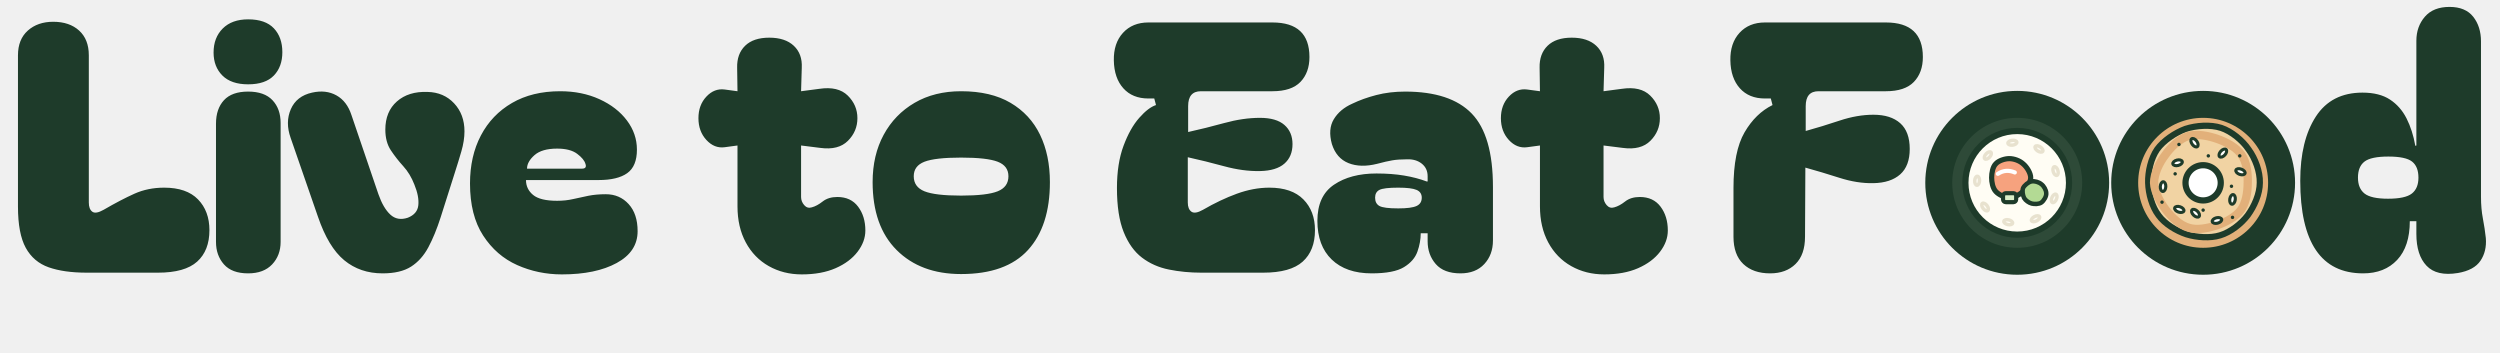
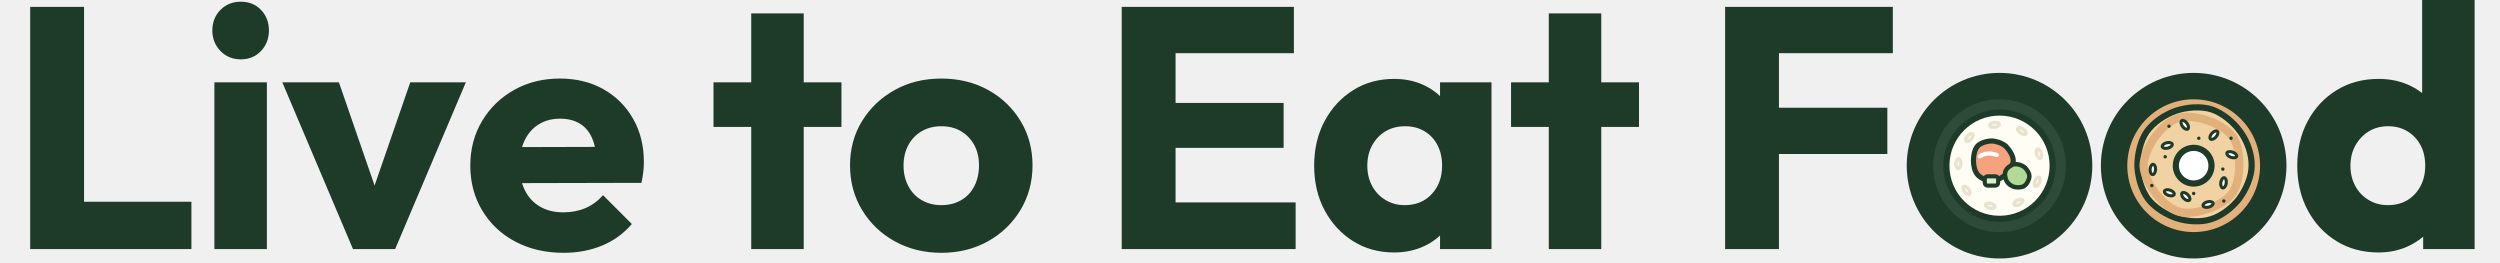
- <svg xmlns="http://www.w3.org/2000/svg" viewBox="-2.0 -2.0 723.4 102.0" role="img" aria-label="Live to Eat Food, the o’s in Food drawn as a sushi roll and a bagel">
-   <circle cx="581.7" cy="50.9" r="22.7" fill="#2E4A38" stroke="#1E3B2A" stroke-width="0.0" />
-   <circle cx="581.7" cy="50.9" r="15.0" fill="#FFFDF4" stroke="#1E3B2A" stroke-width="1.8" />
-   <ellipse cx="592.4" cy="55.4" rx="1.3" ry="0.7" fill="none" stroke="#E8E2CF" stroke-width="1.0" transform="rotate(113 592.4 55.4)" />
-   <ellipse cx="587.0" cy="61.3" rx="1.3" ry="0.7" fill="none" stroke="#E8E2CF" stroke-width="1.0" transform="rotate(153 587.0 61.3)" />
-   <ellipse cx="579.1" cy="62.3" rx="1.3" ry="0.7" fill="none" stroke="#E8E2CF" stroke-width="1.0" transform="rotate(193 579.1 62.3)" />
-   <ellipse cx="572.4" cy="57.9" rx="1.3" ry="0.7" fill="none" stroke="#E8E2CF" stroke-width="1.0" transform="rotate(233 572.4 57.9)" />
-   <ellipse cx="570.1" cy="50.3" rx="1.3" ry="0.7" fill="none" stroke="#E8E2CF" stroke-width="1.0" transform="rotate(273 570.1 50.3)" />
-   <ellipse cx="573.2" cy="43.0" rx="1.3" ry="0.7" fill="none" stroke="#E8E2CF" stroke-width="1.0" transform="rotate(313 573.2 43.0)" />
-   <ellipse cx="580.3" cy="39.3" rx="1.3" ry="0.7" fill="none" stroke="#E8E2CF" stroke-width="1.0" transform="rotate(353 580.3 39.3)" />
-   <ellipse cx="588.0" cy="41.1" rx="1.3" ry="0.7" fill="none" stroke="#E8E2CF" stroke-width="1.0" transform="rotate(393 588.0 41.1)" />
-   <ellipse cx="592.8" cy="47.5" rx="1.3" ry="0.7" fill="none" stroke="#E8E2CF" stroke-width="1.0" transform="rotate(433 592.8 47.5)" />
-   <path d="M585.6 49.4 C585.6 50.7 584.5 52.4 583.4 53.4 C582.4 54.3 580.8 55.2 579.4 55.2 C578.1 55.2 576.3 54.3 575.5 53.4 C574.6 52.4 574.3 50.7 574.3 49.4 C574.3 48.1 574.6 46.3 575.5 45.4 C576.3 44.5 578.1 43.9 579.4 43.9 C580.8 43.9 582.4 44.5 583.4 45.4 C584.5 46.3 585.6 48.1 585.6 49.4Z" fill="#F6A27E" stroke="#1E3B2A" stroke-width="1.5" stroke-linejoin="round" />
-   <path d="M576.1 48.3 q2.3 -1.5 4.9 -0.4" fill="none" stroke="#FFFFFF" stroke-width="1.2" stroke-linecap="round" />
-   <path d="M590.1 53.9 C590.2 54.8 589.4 56.1 588.7 56.6 C588.0 57.1 586.7 57.1 585.9 56.9 C585.1 56.7 584.1 56.0 583.7 55.3 C583.3 54.5 583.1 53.2 583.4 52.4 C583.8 51.6 584.9 50.7 585.8 50.5 C586.7 50.3 588.0 50.7 588.7 51.3 C589.4 51.8 590.1 53.0 590.1 53.9Z" fill="#B3DA94" stroke="#1E3B2A" stroke-width="1.3" stroke-linejoin="round" />
-   <rect x="577.6" y="53.9" width="3.8" height="2.6" rx="0.8" fill="#DCEFC8" stroke="#1E3B2A" stroke-width="1.2" />
-   <circle cx="581.7" cy="50.9" r="22.7" fill="none" stroke="#1E3B2A" stroke-width="7.8" />
-   <circle cx="635.5" cy="50.9" r="22.7" fill="#E2B07A" stroke="#1E3B2A" stroke-width="0.0" />
-   <path d="M651.9 50.9 C651.9 54.1 650.3 57.7 648.4 60.3 C646.5 62.8 643.4 65.2 640.4 66.1 C637.5 67.0 633.6 66.7 630.7 65.8 C627.7 64.8 624.4 62.8 622.6 60.3 C620.7 57.8 619.7 54.1 619.6 50.9 C619.5 47.7 620.4 43.8 622.2 41.2 C624.0 38.7 627.4 36.4 630.4 35.3 C633.5 34.3 637.6 34.0 640.7 35.0 C643.7 36.0 646.9 38.6 648.7 41.3 C650.6 43.9 652.0 47.7 651.9 50.9Z" fill="#F1D3A3" stroke="#1E3B2A" stroke-width="1.8" stroke-linejoin="round" />
-   <path d="M648.4 50.9 C648.4 53.6 647.9 56.8 646.4 58.8 C644.9 60.8 642.0 62.3 639.5 63.2 C637.0 64.0 633.7 64.7 631.3 63.9 C628.8 63.2 626.4 60.9 624.7 58.7 C623.1 56.6 621.4 53.5 621.3 50.9 C621.3 48.3 622.8 45.1 624.5 42.9 C626.1 40.6 628.6 38.2 631.1 37.4 C633.6 36.6 637.1 37.3 639.6 38.2 C642.2 39.1 645.2 40.7 646.6 42.8 C648.1 44.9 648.5 48.2 648.4 50.9Z" fill="none" stroke="#E2B07A" stroke-width="2.4" stroke-linejoin="round" />
-   <circle cx="635.5" cy="50.9" r="5.1" fill="#FFFFFF" stroke="#1E3B2A" stroke-width="1.8" />
-   <ellipse cx="628.6" cy="58.6" rx="1.4" ry="0.8" fill="#FFFFFF" stroke="#1E3B2A" stroke-width="0.9" transform="rotate(19 628.6 58.6)" />
-   <ellipse cx="623.9" cy="52.0" rx="1.4" ry="0.8" fill="#FFFFFF" stroke="#1E3B2A" stroke-width="0.9" transform="rotate(93 623.9 52.0)" />
-   <ellipse cx="628.1" cy="45.1" rx="1.4" ry="0.8" fill="#FFFFFF" stroke="#1E3B2A" stroke-width="0.9" transform="rotate(166 628.1 45.1)" />
-   <ellipse cx="633.0" cy="39.3" rx="1.4" ry="0.8" fill="#FFFFFF" stroke="#1E3B2A" stroke-width="0.9" transform="rotate(234 633.0 39.3)" />
-   <ellipse cx="641.2" cy="42.3" rx="1.4" ry="0.8" fill="#FFFFFF" stroke="#1E3B2A" stroke-width="0.9" transform="rotate(312 641.2 42.3)" />
-   <ellipse cx="646.3" cy="47.7" rx="1.4" ry="0.8" fill="#FFFFFF" stroke="#1E3B2A" stroke-width="0.9" transform="rotate(380 646.3 47.7)" />
-   <ellipse cx="644.0" cy="55.7" rx="1.4" ry="0.8" fill="#FFFFFF" stroke="#1E3B2A" stroke-width="0.9" transform="rotate(458 644.0 55.7)" />
-   <ellipse cx="639.5" cy="61.8" rx="1.4" ry="0.8" fill="#FFFFFF" stroke="#1E3B2A" stroke-width="0.9" transform="rotate(526 639.5 61.8)" />
-   <ellipse cx="633.3" cy="59.7" rx="1.4" ry="0.8" fill="#FFFFFF" stroke="#1E3B2A" stroke-width="0.9" transform="rotate(584 633.3 59.7)" />
-   <circle cx="623.6" cy="56.5" r="0.5" fill="#1E3B2A" />
-   <circle cx="627.4" cy="48.3" r="0.5" fill="#1E3B2A" />
-   <circle cx="628.5" cy="39.8" r="0.5" fill="#1E3B2A" />
-   <circle cx="637.0" cy="43.1" r="0.5" fill="#1E3B2A" />
-   <circle cx="646.1" cy="43.1" r="0.5" fill="#1E3B2A" />
-   <circle cx="643.7" cy="51.9" r="0.5" fill="#1E3B2A" />
-   <circle cx="644.0" cy="60.9" r="0.5" fill="#1E3B2A" />
-   <circle cx="635.5" cy="58.8" r="0.5" fill="#1E3B2A" />
-   <circle cx="635.5" cy="50.9" r="22.7" fill="none" stroke="#1E3B2A" stroke-width="7.8" />
-   <path fill="#1E3B2A" d="M3.2 14Q3.2 9.4 6.05 6.85Q8.9 4.3 13.4 4.3Q18.1 4.3 20.9 6.85Q23.7 9.4 23.7 14V56.6Q23.7 58.5 24.7 59.25Q25.7 60 28.0 58.7Q33.0 55.8 36.9 54.05Q40.8 52.3 45.5 52.3Q52.0 52.3 55.3 55.7Q58.6 59.1 58.6 64.6Q58.6 70.5 55.05 73.7Q51.5 76.9 43.7 76.9H23.1Q16.5 76.9 12.1 75.35Q7.7 73.8 5.45 69.7Q3.2 65.6 3.2 57.8ZM59.8 13.2Q59.8 8.9 62.45 6.25Q65.1 3.6 69.8 3.6Q74.8 3.6 77.25 6.2Q79.7 8.8 79.7 13.1Q79.7 17.3 77.25 19.85Q74.8 22.4 69.8 22.4Q64.9 22.4 62.35 19.85Q59.8 17.3 59.8 13.2ZM69.8 77.1Q65.1 77.1 62.8 74.5Q60.5 71.9 60.5 68.0V33.8Q60.5 29.5 62.8 27Q65.1 24.5 69.8 24.5Q74.5 24.5 76.85 27Q79.2 29.5 79.2 33.6V68.0Q79.2 71.9 76.75 74.5Q74.3 77.1 69.8 77.1ZM108.7 77.1Q102.2 77.1 97.6 73.3Q93.0 69.5 90.0 60.7L82.1 37.9Q80.5 33.4 82.15 29.6Q83.8 25.8 88.3 24.8Q92.3 23.9 95.35 25.6Q98.4 27.3 99.7 31.3L107.5 54.2Q108.9 58.2 110.95 60.1Q113.0 62 116.0 61Q118.8 59.9 119.05 57.35Q119.3 54.8 117.9 51.4Q116.7 48.3 114.7 46.1Q112.7 43.9 111.1 41.5Q109.5 39.1 109.5 35.5Q109.5 30.3 112.85 27.35Q116.2 24.4 121.7 24.6Q126.4 24.7 129.4 27.9Q132.4 31.1 132.4 36Q132.4 38.7 131.5 41.8Q130.6 44.9 129.5 48.3L125.5 60.9Q123.9 65.9 121.95 69.55Q120.0 73.2 116.95 75.15Q113.9 77.1 108.7 77.1ZM134.0 51.1Q134.0 43.2 137.15 37.2Q140.3 31.2 146.15 27.8Q152.0 24.4 160.1 24.4Q166.4 24.4 171.45 26.7Q176.5 29 179.4 32.85Q182.3 36.7 182.3 41.3Q182.3 46.1 179.5 48.1Q176.7 50.1 171.2 50.1H150.2Q150.2 52.7 152.25 54.4Q154.3 56.1 159.2 56.1Q161.7 56.1 163.85 55.6Q166.0 55.1 168.25 54.65Q170.5 54.2 173.3 54.2Q177.3 54.2 179.9 57.05Q182.5 59.9 182.5 64.9Q182.5 70.8 176.45 74.1Q170.4 77.4 160.6 77.4Q153.7 77.4 147.65 74.7Q141.6 72.0 137.8 66.15Q134.0 60.3 134.0 51.1ZM166.4 46.8Q167.9 46.8 167.4 45.4Q167.0 44 165.0 42.5Q163.0 41 159.2 41Q154.8 41 152.65 42.9Q150.5 44.8 150.5 46.8ZM230.0 77.4Q224.7 77.4 220.45 75.0Q216.2 72.6 213.8 68.15Q211.4 63.7 211.4 57.7V40.1L207.7 40.6Q204.7 41 202.4 38.5Q200.1 36 200.1 32.2Q200.1 28.4 202.4 25.95Q204.7 23.5 207.7 23.9L211.4 24.4L211.3 17.6Q211.2 13.6 213.6 11.25Q216 8.9 220.6 8.9Q225.2 8.9 227.7 11.25Q230.2 13.6 230.0 17.6L229.8 24.4L235.1 23.7Q240.5 22.9 243.3 25.65Q246.1 28.4 246.1 32.2Q246.1 36 243.35 38.75Q240.6 41.5 235.4 40.8L229.8 40.1V55Q229.8 56.3 230.7 57.35Q231.6 58.4 232.9 58Q234.4 57.6 236.05 56.3Q237.7 55 240.3 55Q244.2 55 246.3 57.8Q248.4 60.6 248.4 64.7Q248.4 67.9 246.15 70.85Q243.9 73.8 239.8 75.6Q235.7 77.4 230.0 77.4ZM276.1 77.3Q264.4 77.3 257.45 70.35Q250.5 63.4 250.5 50.7Q250.5 42.9 253.7 37Q256.9 31.1 262.65 27.75Q268.4 24.4 276.1 24.4Q284.7 24.4 290.4 27.75Q296.1 31.1 298.95 37Q301.8 42.9 301.8 50.7Q301.8 63.4 295.45 70.35Q289.1 77.3 276.1 77.3ZM262.4 49Q262.4 52.1 265.5 53.35Q268.6 54.6 276.1 54.6Q283.6 54.6 286.7 53.35Q289.8 52.1 289.8 49Q289.8 46 286.7 44.8Q283.6 43.6 276.1 43.6Q268.6 43.6 265.5 44.8Q262.4 46 262.4 49ZM345.6 76.9Q340.7 76.9 336.25 76.0Q331.8 75.1 328.45 72.55Q325.1 70.0 323.15 65.15Q321.2 60.3 321.2 52.4Q321.2 45.3 323.1 40.2Q325.0 35.1 327.65 32.1Q330.3 29.1 332.5 28.4L332.0 26.5H330.3Q325.7 26.5 323.05 23.55Q320.4 20.6 320.3 15.5Q320.2 10.5 322.95 7.5Q325.7 4.5 330.3 4.5H366.2Q376.9 4.5 376.9 14.5Q376.9 19 374.3 21.7Q371.7 24.4 366.2 24.4H345.5Q341.8 24.4 341.8 28.7V36.2Q346.8 35.1 352.25 33.6Q357.7 32.1 362.6 32.1Q367.3 32.1 369.65 34.15Q372.0 36.2 372.0 39.7Q372.0 43.3 369.65 45.35Q367.3 47.4 362.6 47.5Q357.7 47.6 352.2 46.1Q346.7 44.6 341.7 43.5V56.6Q341.7 58.5 342.75 59.25Q343.8 60 346.1 58.7Q351.1 55.8 355.9 54.05Q360.7 52.3 365.3 52.3Q371.8 52.3 375.15 55.7Q378.5 59.1 378.5 64.6Q378.5 70.5 374.95 73.7Q371.4 76.9 363.5 76.9ZM394.9 77.1Q387.5 77.1 383.35 73.1Q379.2 69.1 379.2 61.9Q379.2 54.7 384.0 51.45Q388.8 48.2 396.3 48.2Q400.7 48.2 404.3 48.8Q407.9 49.4 410.8 50.5H411.1V49Q411.1 46.7 409.4 45.35Q407.7 44 405.1 44.1Q402.6 44.1 400.85 44.4Q399.1 44.7 396.5 45.4Q391.7 46.6 388.2 45.2Q384.7 43.8 383.4 39.7Q382.2 35.4 383.95 32.5Q385.7 29.6 389.3 28Q392.4 26.5 396.25 25.5Q400.1 24.5 404.6 24.5Q417.7 24.5 423.85 30.85Q430.0 37.2 430.0 52.1V67.6Q430.0 71.7 427.5 74.4Q425.0 77.1 420.6 77.1Q415.8 77.1 413.45 74.4Q411.1 71.7 411.1 67.8V65.5H409.1Q409.1 68.1 408.15 70.8Q407.2 73.5 404.25 75.3Q401.3 77.1 394.9 77.1ZM395.9 55.2Q395.9 56.9 397.15 57.6Q398.4 58.3 402.6 58.3Q406.4 58.3 407.9 57.6Q409.4 56.9 409.4 55.2Q409.4 53.6 407.9 52.95Q406.4 52.3 402.6 52.3Q398.4 52.3 397.15 52.95Q395.9 53.6 395.9 55.2ZM462.2 77.4Q456.9 77.4 452.65 75.0Q448.4 72.6 446.0 68.15Q443.6 63.7 443.6 57.7V40.1L439.9 40.6Q436.9 41 434.6 38.5Q432.3 36 432.3 32.2Q432.3 28.4 434.6 25.95Q436.9 23.5 439.9 23.9L443.6 24.4L443.5 17.6Q443.4 13.6 445.8 11.25Q448.2 8.9 452.8 8.9Q457.4 8.9 459.9 11.25Q462.4 13.6 462.2 17.6L462.0 24.4L467.3 23.7Q472.7 22.9 475.5 25.65Q478.3 28.4 478.3 32.2Q478.3 36 475.55 38.75Q472.8 41.5 467.6 40.8L462.0 40.1V55Q462.0 56.3 462.9 57.35Q463.8 58.4 465.1 58Q466.6 57.6 468.25 56.3Q469.9 55 472.5 55Q476.4 55 478.5 57.8Q480.6 60.6 480.6 64.7Q480.6 67.9 478.35 70.85Q476.1 73.8 472.0 75.6Q467.9 77.4 462.2 77.4ZM510.2 77.1Q505.3 77.1 502.45 74.4Q499.6 71.7 499.6 66.5V52.4Q499.6 41.8 502.8 36.3Q506.0 30.8 510.9 28.4L510.4 26.5H508.7Q504.1 26.5 501.45 23.55Q498.8 20.6 498.7 15.5Q498.6 10.5 501.35 7.5Q504.1 4.5 508.7 4.5H543.7Q554.4 4.5 554.4 14.5Q554.4 19 551.8 21.7Q549.2 24.4 543.7 24.4H524.2Q520.5 24.4 520.5 28.7V35.9Q525.2 34.6 530.3 32.9Q535.4 31.2 540.1 31.2Q545.1 31.2 547.85 33.65Q550.6 36.1 550.6 41.1Q550.6 46 547.85 48.45Q545.1 50.9 540.1 51Q535.4 51.1 530.25 49.45Q525.1 47.8 520.4 46.5L520.3 66.5Q520.3 71.7 517.55 74.4Q514.8 77.1 510.2 77.1ZM681.8 77.1Q663.6 77.1 663.6 50.3Q663.6 38.7 668.1 31.75Q672.6 24.8 681.6 24.8Q686.5 24.8 689.55 26.8Q692.6 28.8 694.35 32.25Q696.1 35.7 696.9 40.2L697.2 40.1V9.8Q697.2 5.7 699.65 2.85Q702.1 -1.4210854715202004e-14 706.8 -1.4210854715202004e-14Q711.4 -1.4210854715202004e-14 713.65 2.85Q715.9 5.7 715.9 10V55Q715.9 58.4 716.45 61.25Q717 64.1 717.3 66.9Q717.6 70.7 715.75 73.45Q713.9 76.2 709.2 77.0Q703.1 78.0 700.15 74.9Q697.2 71.8 697.2 65.7V62H695.3Q695.3 69.3 691.65 73.2Q688 77.1 681.8 77.1ZM680.3 49.4Q680.3 52.5 682.2 54Q684.1 55.5 689 55.5Q694 55.5 695.9 54Q697.8 52.5 697.8 49.4Q697.8 46.2 695.95 44.75Q694.1 43.3 689.1 43.3Q684.1 43.3 682.2 44.75Q680.3 46.2 680.3 49.4Z" />
+ <svg xmlns="http://www.w3.org/2000/svg" viewBox="-2.0 -2.0 728.8 76.6" role="img" aria-label="Live to Eat Food, the o’s in Food drawn as a sushi roll and a bagel">
+   <circle cx="580.9" cy="46.3" r="23.2" fill="#2E4A38" stroke="#1E3B2A" stroke-width="0.0" />
+   <circle cx="580.9" cy="46.3" r="15.5" fill="#FFFDF4" stroke="#1E3B2A" stroke-width="1.8" />
+   <ellipse cx="591.9" cy="51.0" rx="1.4" ry="0.7" fill="none" stroke="#E8E2CF" stroke-width="1.0" transform="rotate(113 591.9 51.0)" />
+   <ellipse cx="586.4" cy="57.0" rx="1.4" ry="0.7" fill="none" stroke="#E8E2CF" stroke-width="1.0" transform="rotate(153 586.4 57.0)" />
+   <ellipse cx="578.2" cy="58.0" rx="1.4" ry="0.7" fill="none" stroke="#E8E2CF" stroke-width="1.0" transform="rotate(193 578.2 58.0)" />
+   <ellipse cx="571.3" cy="53.5" rx="1.4" ry="0.7" fill="none" stroke="#E8E2CF" stroke-width="1.0" transform="rotate(233 571.3 53.5)" />
+   <ellipse cx="568.9" cy="45.7" rx="1.4" ry="0.7" fill="none" stroke="#E8E2CF" stroke-width="1.0" transform="rotate(273 568.9 45.7)" />
+   <ellipse cx="572.1" cy="38.1" rx="1.4" ry="0.7" fill="none" stroke="#E8E2CF" stroke-width="1.0" transform="rotate(313 572.1 38.1)" />
+   <ellipse cx="579.4" cy="34.4" rx="1.4" ry="0.7" fill="none" stroke="#E8E2CF" stroke-width="1.0" transform="rotate(353 579.4 34.4)" />
+   <ellipse cx="587.4" cy="36.2" rx="1.4" ry="0.7" fill="none" stroke="#E8E2CF" stroke-width="1.0" transform="rotate(393 587.4 36.2)" />
+   <ellipse cx="592.4" cy="42.8" rx="1.4" ry="0.7" fill="none" stroke="#E8E2CF" stroke-width="1.0" transform="rotate(433 592.4 42.8)" />
+   <path d="M584.9 44.8 C584.9 46.1 583.7 47.9 582.7 48.9 C581.6 49.9 579.9 50.7 578.6 50.7 C577.2 50.7 575.3 49.9 574.5 48.9 C573.6 47.9 573.3 46.1 573.3 44.8 C573.3 43.4 573.6 41.6 574.5 40.6 C575.3 39.7 577.2 39.1 578.6 39.1 C579.9 39.1 581.6 39.7 582.7 40.6 C583.7 41.6 584.9 43.4 584.9 44.8Z" fill="#F6A27E" stroke="#1E3B2A" stroke-width="1.5" stroke-linejoin="round" />
+   <path d="M575.1 43.6 q2.3 -1.5 5.0 -0.4" fill="none" stroke="#FFFFFF" stroke-width="1.2" stroke-linecap="round" />
+   <path d="M589.6 49.4 C589.6 50.3 588.9 51.7 588.1 52.2 C587.4 52.7 586.1 52.7 585.2 52.5 C584.4 52.3 583.4 51.6 583.0 50.8 C582.5 50.0 582.3 48.6 582.7 47.8 C583.0 47.0 584.2 46.1 585.1 45.9 C586.0 45.7 587.4 46.1 588.1 46.7 C588.9 47.3 589.6 48.5 589.6 49.4Z" fill="#B3DA94" stroke="#1E3B2A" stroke-width="1.3" stroke-linejoin="round" />
+   <rect x="576.6" y="49.4" width="3.9" height="2.7" rx="0.8" fill="#DCEFC8" stroke="#1E3B2A" stroke-width="1.2" />
+   <circle cx="580.9" cy="46.3" r="23.2" fill="none" stroke="#1E3B2A" stroke-width="7.7" />
+   <circle cx="637.5" cy="46.3" r="23.2" fill="#E2B07A" stroke="#1E3B2A" stroke-width="0.0" />
+   <path d="M654.4 46.3 C654.4 49.6 652.7 53.3 650.8 55.9 C648.8 58.5 645.6 61.0 642.6 61.9 C639.5 62.9 635.6 62.6 632.5 61.6 C629.5 60.6 626.1 58.5 624.2 56.0 C622.3 53.4 621.2 49.6 621.1 46.3 C621.1 43.0 622.0 39.0 623.8 36.4 C625.7 33.7 629.1 31.4 632.3 30.3 C635.5 29.2 639.7 28.9 642.8 29.9 C646.0 31.0 649.2 33.7 651.1 36.4 C653.1 39.1 654.5 43.0 654.4 46.3Z" fill="#F1D3A3" stroke="#1E3B2A" stroke-width="1.8" stroke-linejoin="round" />
+   <path d="M650.8 46.3 C650.8 49.0 650.2 52.3 648.7 54.4 C647.2 56.5 644.2 58.0 641.6 58.9 C639.0 59.8 635.7 60.5 633.1 59.7 C630.6 58.9 628.1 56.6 626.4 54.4 C624.7 52.1 623.0 49.0 622.9 46.3 C622.9 43.6 624.5 40.4 626.1 38.1 C627.8 35.7 630.4 33.2 633.0 32.4 C635.6 31.6 639.1 32.3 641.8 33.2 C644.4 34.1 647.4 35.8 649.0 38.0 C650.5 40.2 650.8 43.6 650.8 46.3Z" fill="none" stroke="#E2B07A" stroke-width="2.4" stroke-linejoin="round" />
+   <circle cx="637.5" cy="46.3" r="5.2" fill="#FFFFFF" stroke="#1E3B2A" stroke-width="1.8" />
+   <ellipse cx="630.4" cy="54.2" rx="1.5" ry="0.8" fill="#FFFFFF" stroke="#1E3B2A" stroke-width="0.9" transform="rotate(19 630.4 54.2)" />
+   <ellipse cx="625.6" cy="47.4" rx="1.5" ry="0.8" fill="#FFFFFF" stroke="#1E3B2A" stroke-width="0.9" transform="rotate(93 625.6 47.4)" />
+   <ellipse cx="629.8" cy="40.4" rx="1.5" ry="0.8" fill="#FFFFFF" stroke="#1E3B2A" stroke-width="0.9" transform="rotate(166 629.8 40.4)" />
+   <ellipse cx="634.9" cy="34.4" rx="1.5" ry="0.8" fill="#FFFFFF" stroke="#1E3B2A" stroke-width="0.9" transform="rotate(234 634.9 34.4)" />
+   <ellipse cx="643.4" cy="37.4" rx="1.5" ry="0.8" fill="#FFFFFF" stroke="#1E3B2A" stroke-width="0.9" transform="rotate(312 643.4 37.4)" />
+   <ellipse cx="648.6" cy="43.1" rx="1.5" ry="0.8" fill="#FFFFFF" stroke="#1E3B2A" stroke-width="0.9" transform="rotate(380 648.6 43.1)" />
+   <ellipse cx="646.2" cy="51.3" rx="1.5" ry="0.8" fill="#FFFFFF" stroke="#1E3B2A" stroke-width="0.9" transform="rotate(458 646.2 51.3)" />
+   <ellipse cx="641.7" cy="57.6" rx="1.5" ry="0.8" fill="#FFFFFF" stroke="#1E3B2A" stroke-width="0.9" transform="rotate(526 641.7 57.6)" />
+   <ellipse cx="635.2" cy="55.3" rx="1.5" ry="0.8" fill="#FFFFFF" stroke="#1E3B2A" stroke-width="0.9" transform="rotate(584 635.2 55.3)" />
+   <circle cx="625.3" cy="52.1" r="0.5" fill="#1E3B2A" />
+   <circle cx="629.2" cy="43.7" r="0.5" fill="#1E3B2A" />
+   <circle cx="630.3" cy="34.8" r="0.5" fill="#1E3B2A" />
+   <circle cx="639.0" cy="38.3" r="0.5" fill="#1E3B2A" />
+   <circle cx="648.4" cy="38.3" r="0.5" fill="#1E3B2A" />
+   <circle cx="646.0" cy="47.3" r="0.5" fill="#1E3B2A" />
+   <circle cx="646.3" cy="56.6" r="0.5" fill="#1E3B2A" />
+   <circle cx="637.5" cy="54.4" r="0.5" fill="#1E3B2A" />
+   <circle cx="637.5" cy="46.3" r="23.2" fill="none" stroke="#1E3B2A" stroke-width="7.7" />
+   <path fill="#1E3B2A" d="M6.8 70.6V-1.4210854715202004e-14H22.5V70.6ZM18.9 70.6V56.8H53.8V70.6ZM60.5 70.6V22H75.8V70.6ZM68.2 15.3Q64.6 15.3 62.25 12.85Q59.9 10.4 59.9 6.9Q59.9 3.3 62.25 0.9Q64.6 -1.5 68.2 -1.5Q71.8 -1.5 74.1 0.9Q76.4 3.3 76.4 6.9Q76.4 10.4 74.1 12.85Q71.8 15.3 68.2 15.3ZM100.9 70.6 80.3 22H96.8L110.8 62.5H103.6L117.6 22H133.8L113.2 70.6ZM162.3 71.7Q154.4 71.7 148.25 68.45Q142.1 65.2 138.6 59.4Q135.1 53.6 135.1 46.3Q135.1 39 138.55 33.25Q142.0 27.5 147.9 24.2Q153.8 20.9 161.2 20.9Q168.4 20.9 173.9 24Q179.4 27.1 182.55 32.6Q185.7 38.1 185.7 45.2Q185.7 46.5 185.55 47.95Q185.4 49.4 185.0 51.3L143.1 51.4V40.9L178.5 40.8L171.9 45.2Q171.8 41 170.6 38.25Q169.4 35.5 167.05 34.05Q164.7 32.6 161.3 32.6Q157.7 32.6 155.05 34.25Q152.4 35.9 150.95 38.9Q149.5 41.9 149.5 46.2Q149.5 50.5 151.05 53.55Q152.6 56.6 155.45 58.25Q158.3 59.9 162.2 59.9Q165.8 59.9 168.7 58.65Q171.6 57.4 173.8 54.9L182.2 63.3Q178.6 67.5 173.5 69.6Q168.4 71.7 162.3 71.7ZM217 70.6V1.9H232.3V70.6ZM206 35V22H243.3V35ZM272.4 71.7Q264.9 71.7 258.85 68.35Q252.8 65.0 249.3 59.2Q245.8 53.4 245.8 46.2Q245.8 39 249.3 33.3Q252.8 27.6 258.8 24.25Q264.8 20.9 272.4 20.9Q280.0 20.9 286.0 24.2Q292.0 27.5 295.5 33.25Q299.0 39 299.0 46.2Q299.0 53.4 295.5 59.2Q292.0 65.0 286.0 68.35Q280.0 71.7 272.4 71.7ZM272.4 57.8Q275.7 57.8 278.2 56.35Q280.7 54.9 282.05 52.25Q283.4 49.6 283.4 46.2Q283.4 42.8 282.0 40.25Q280.6 37.7 278.15 36.25Q275.7 34.8 272.4 34.8Q269.2 34.8 266.7 36.25Q264.2 37.7 262.8 40.3Q261.4 42.9 261.4 46.3Q261.4 49.6 262.8 52.25Q264.2 54.9 266.7 56.35Q269.2 57.8 272.4 57.8ZM325 70.6V-1.4210854715202004e-14H340.7V70.6ZM337 70.6V57H375.7V70.6ZM337 41.1V28H372.2V41.1ZM337 13.5V-1.4210854715202004e-14H375.2V13.5ZM404.4 71.6Q397.7 71.6 392.45 68.3Q387.2 65.0 384.15 59.3Q381.1 53.6 381.1 46.3Q381.1 39 384.15 33.3Q387.2 27.6 392.45 24.3Q397.7 21 404.4 21Q409.3 21 413.25 22.9Q417.2 24.8 419.7 28.15Q422.2 31.5 422.5 35.8V56.8Q422.2 61.1 419.75 64.45Q417.3 67.8 413.3 69.7Q409.3 71.6 404.4 71.6ZM407.5 57.8Q412.4 57.8 415.4 54.55Q418.4 51.3 418.4 46.3Q418.4 42.9 417.05 40.3Q415.7 37.7 413.25 36.25Q410.8 34.8 407.6 34.8Q404.4 34.8 401.95 36.25Q399.5 37.7 398.05 40.3Q396.6 42.9 396.6 46.3Q396.6 49.6 398.0 52.2Q399.4 54.8 401.9 56.3Q404.4 57.8 407.5 57.8ZM417.8 70.6V57.5L420.1 45.7L417.8 33.9V22H432.8V70.6ZM449.5 70.6V1.9H464.8V70.6ZM438.5 35V22H475.8V35ZM500.9 70.6V-1.4210854715202004e-14H516.6V70.6ZM512.9 42.9V29.4H548.2V42.9ZM512.9 13.5V-1.4210854715202004e-14H549.8V13.5ZM691.4 71.6Q684.5 71.6 679.15 68.3Q673.8 65.0 670.75 59.3Q667.7 53.6 667.7 46.3Q667.7 39 670.75 33.3Q673.8 27.6 679.15 24.3Q684.5 21 691.4 21Q696.4 21 700.45 22.9Q704.5 24.8 707.15 28.15Q709.8 31.5 710.1 35.8V56.3Q709.8 60.6 707.2 64.05Q704.6 67.5 700.5 69.55Q696.4 71.6 691.4 71.6ZM694.1 57.8Q697.4 57.8 699.8 56.35Q702.2 54.9 703.6 52.3Q705 49.7 705 46.3Q705 42.9 703.65 40.35Q702.3 37.8 699.85 36.3Q697.4 34.8 694.2 34.8Q691 34.8 688.55 36.3Q686.1 37.8 684.65 40.4Q683.2 43 683.2 46.3Q683.2 49.6 684.6 52.2Q686 54.8 688.5 56.3Q691 57.8 694.1 57.8ZM719.4 70.6H704.4V57.5L706.7 45.7L704.1 33.9V-2H719.4Z" />
</svg>
